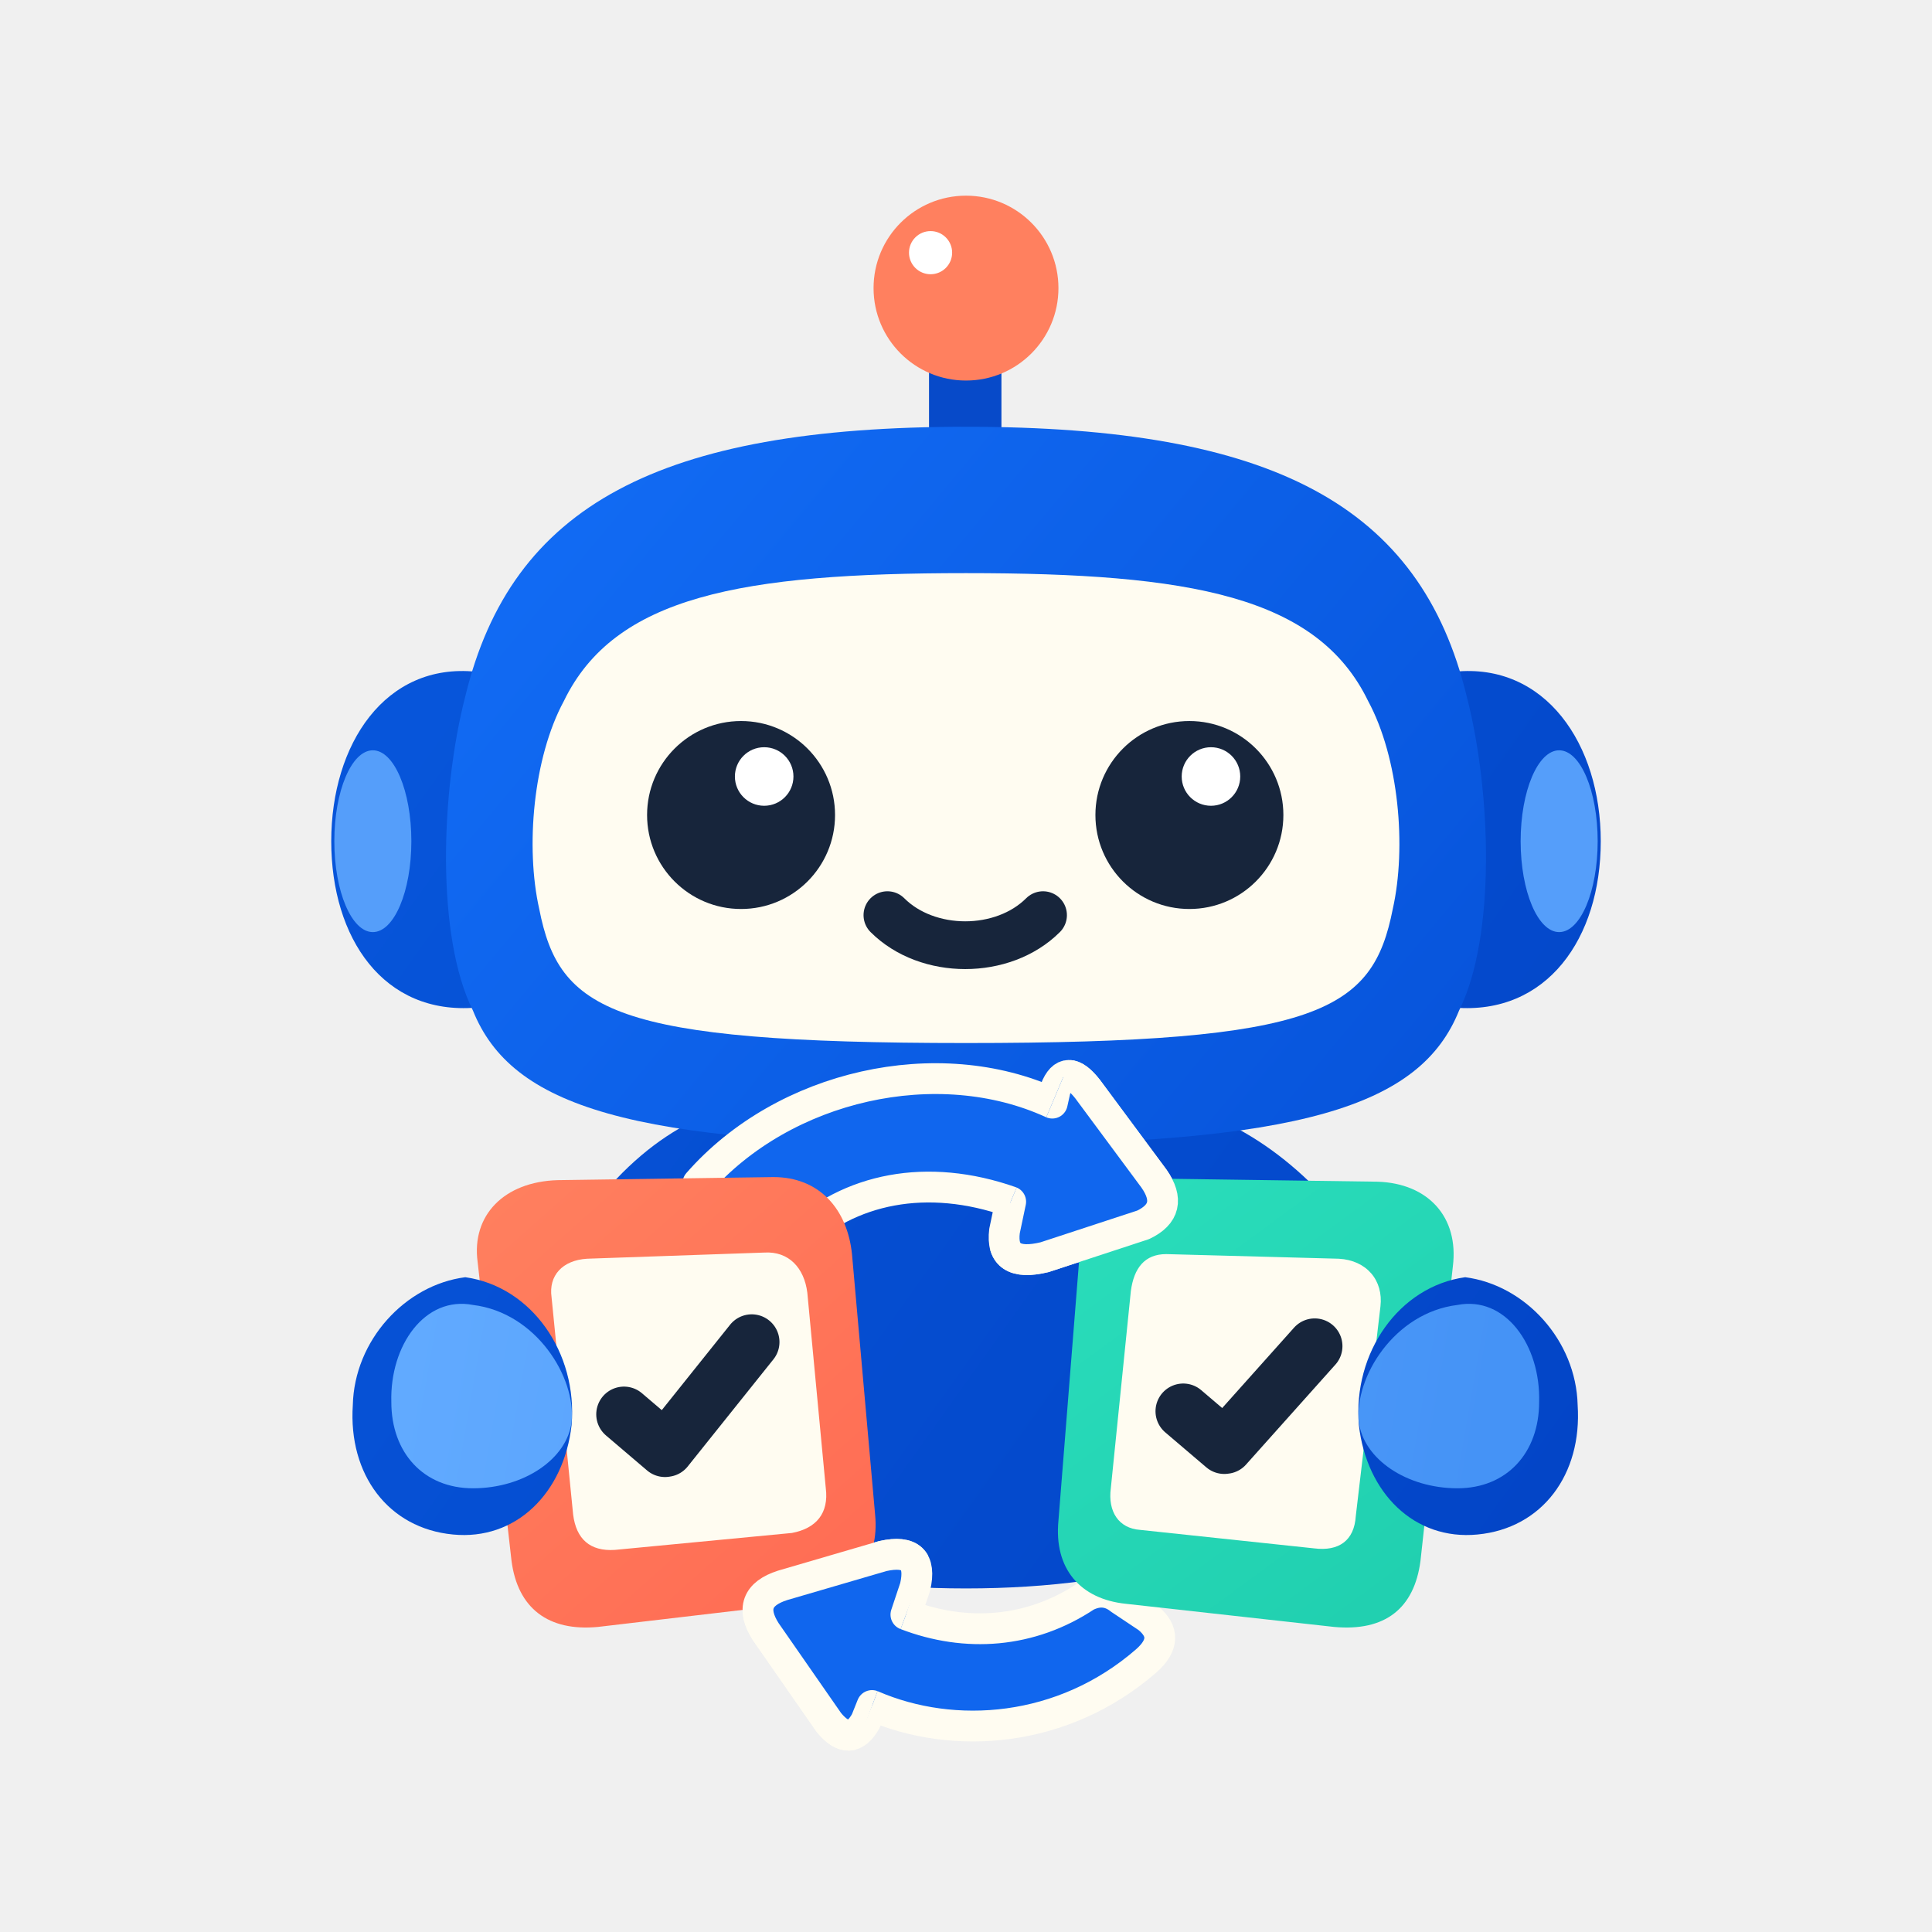
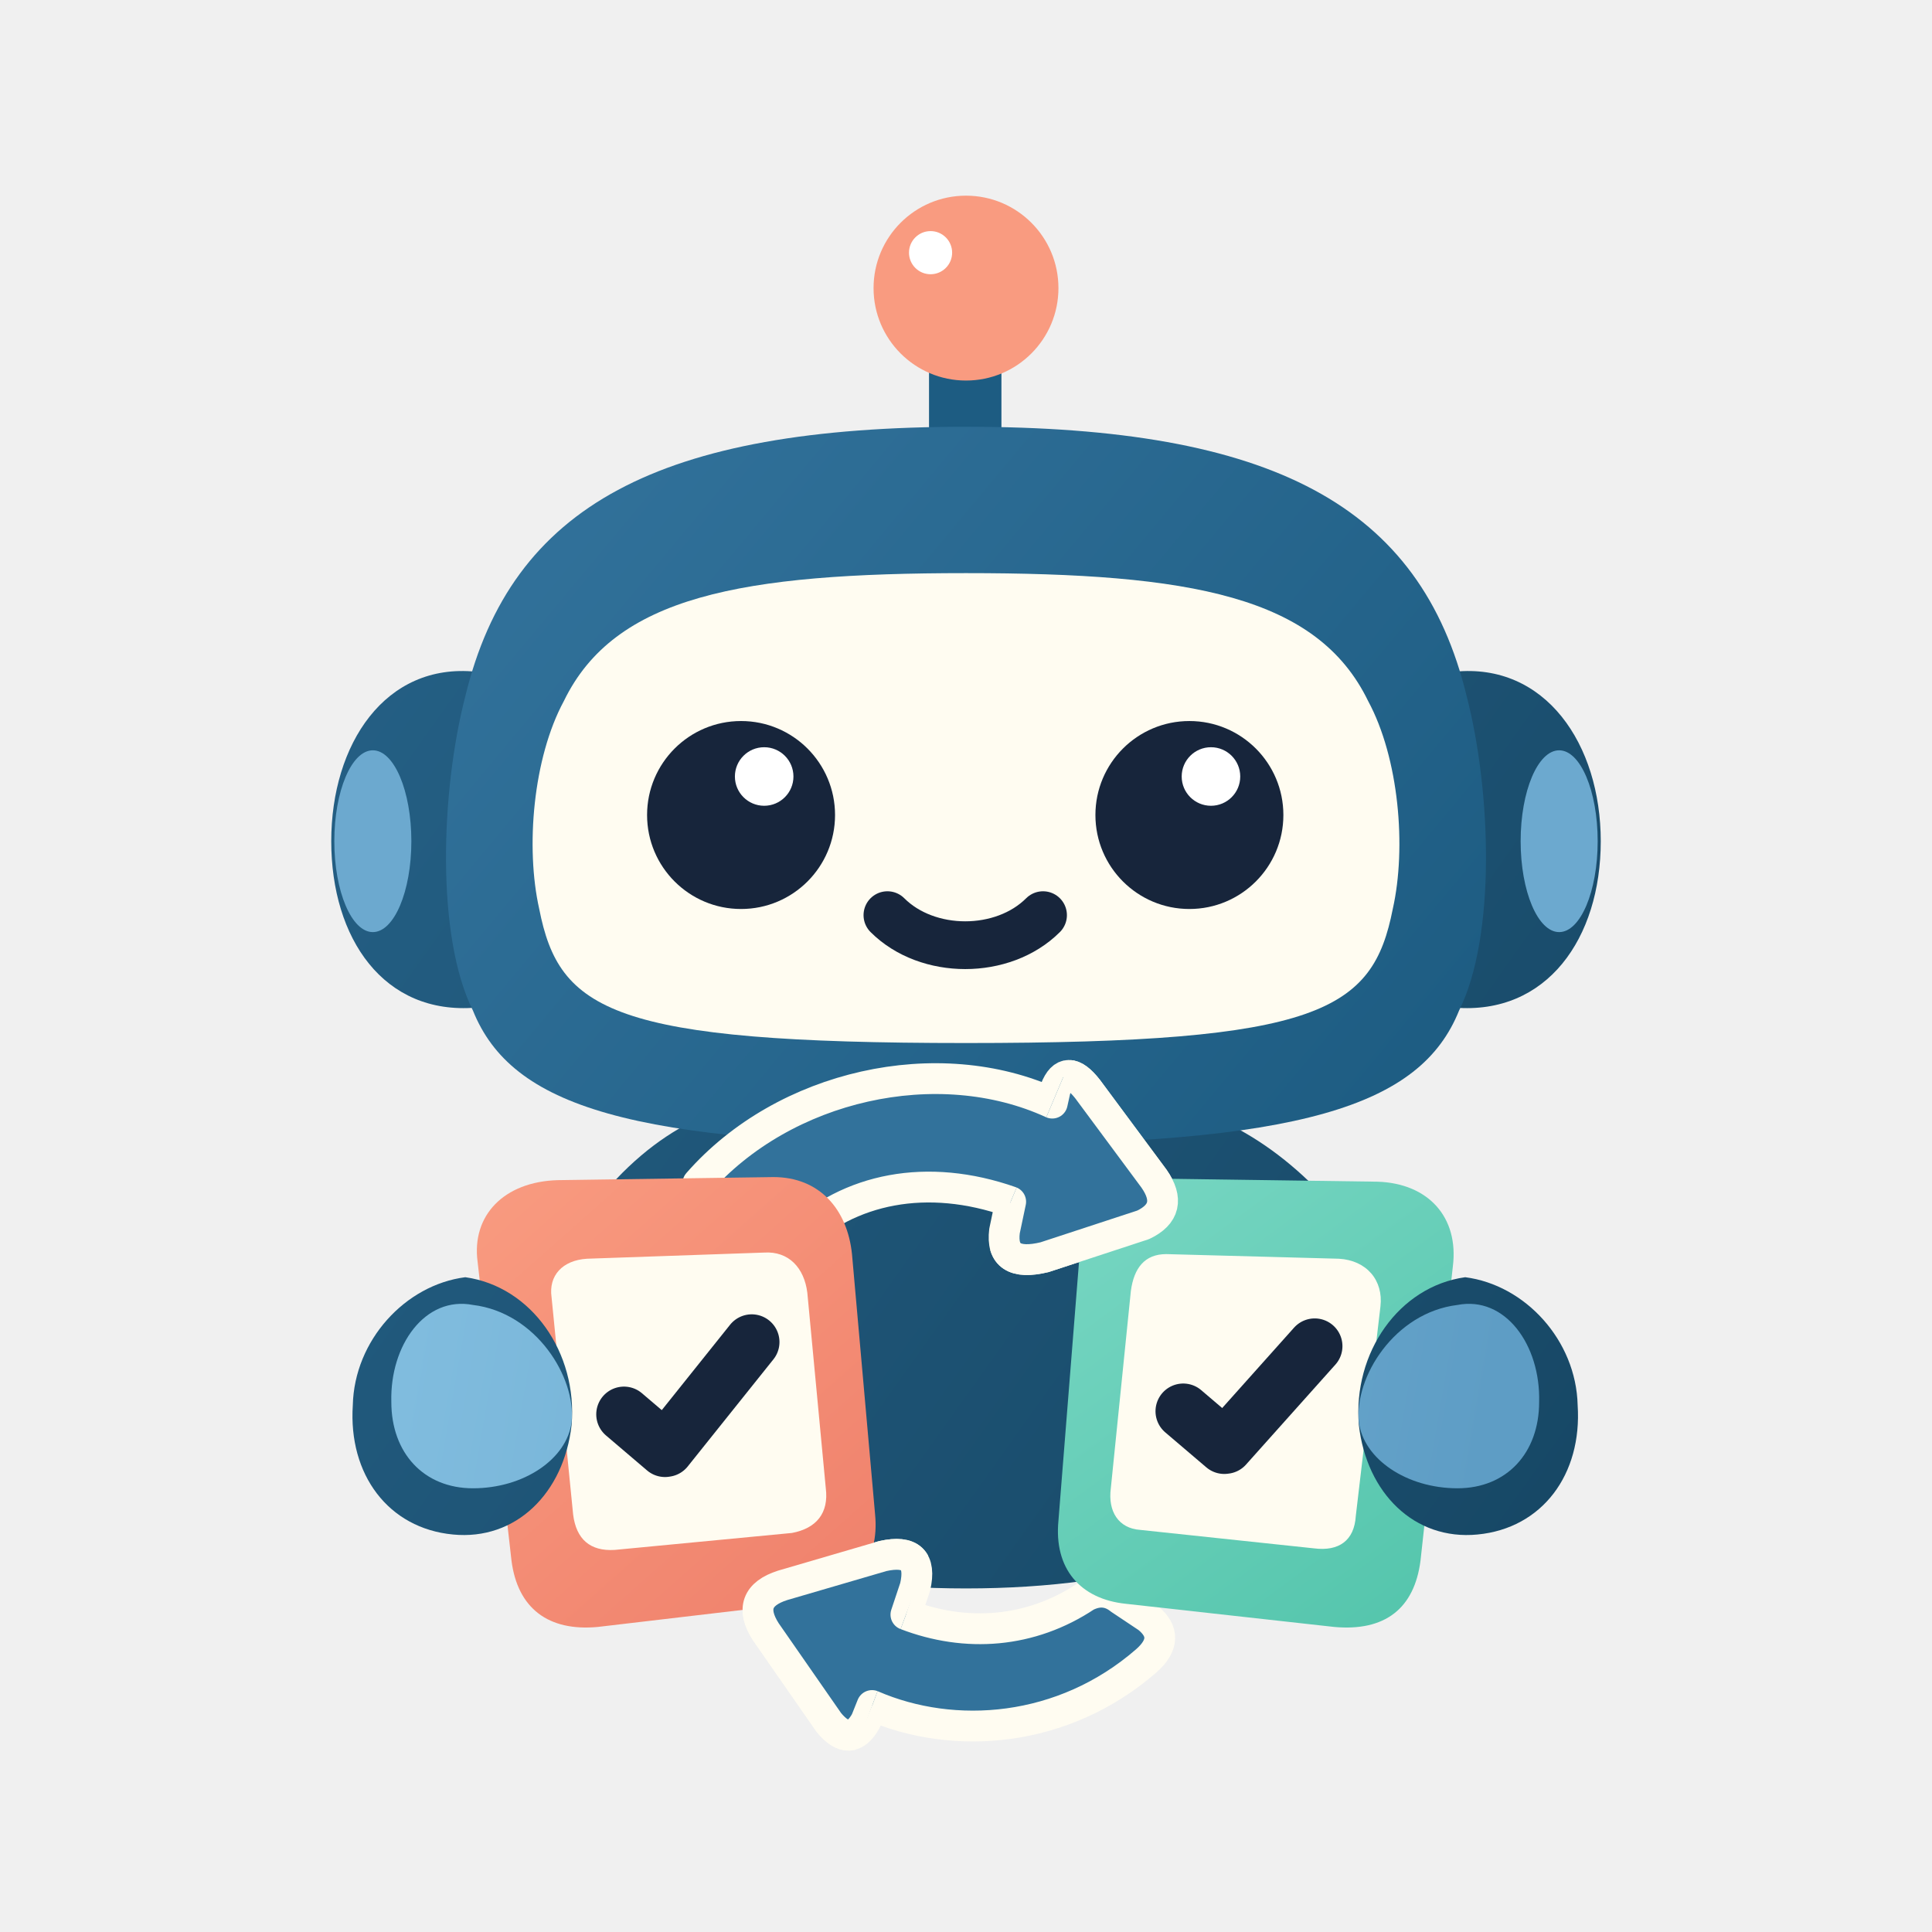
<svg xmlns="http://www.w3.org/2000/svg" viewBox="0 0 1254 1254" fill="none" role="img" aria-labelledby="title desc" class="playing">
  <defs>
    <linearGradient id="blue" gradientUnits="userSpaceOnUse" x1="350" y1="277" x2="910" y2="744">
-       <stop offset="0" stop-color="#126CF5" />
-       <stop offset="1" stop-color="#0754DB" />
+       <stop offset="0" stop-color="#32729B" />
+       <stop offset="1" stop-color="#1D5C82" />
    </linearGradient>
    <linearGradient id="deepBlue" gradientUnits="userSpaceOnUse" x1="230" y1="436" x2="1000" y2="985">
-       <stop offset="0" stop-color="#0756DB" />
-       <stop offset="1" stop-color="#0345C7" />
+       <stop offset="0" stop-color="#245F84" />
+       <stop offset="1" stop-color="#174866" />
    </linearGradient>
    <linearGradient id="handBlue" gradientUnits="userSpaceOnUse" x1="270" y1="846" x2="960" y2="966">
-       <stop offset="0" stop-color="#61AAFF" />
-       <stop offset="1" stop-color="#4593F6" />
+       <stop offset="0" stop-color="#80BCDE" />
+       <stop offset="1" stop-color="#5E9DC5" />
    </linearGradient>
    <linearGradient id="coral" gradientUnits="userSpaceOnUse" x1="310" y1="765" x2="568" y2="1056">
-       <stop offset="0" stop-color="#FF805F" />
-       <stop offset="1" stop-color="#FF6B53" />
+       <stop offset="0" stop-color="#F99B80" />
+       <stop offset="1" stop-color="#EF806B" />
    </linearGradient>
    <linearGradient id="mint" gradientUnits="userSpaceOnUse" x1="710" y1="768" x2="921" y2="1055">
-       <stop offset="0" stop-color="#2ADDBB" />
-       <stop offset="1" stop-color="#20CFAF" />
+       <stop offset="0" stop-color="#77D6C2" />
+       <stop offset="1" stop-color="#54C5AC" />
    </linearGradient>
    <clipPath id="top_tip_mask" clipPathUnits="userSpaceOnUse">
      <path d="M710 652 L810 652 L810 870 L618 870 Z" />
    </clipPath>
    <clipPath id="bottom_tip_mask" clipPathUnits="userSpaceOnUse">
      <path d="M607 997 L539 1180 L440 1180 L440 997 Z" />
    </clipPath>
    <clipPath id="top_reveal_clip" clipPathUnits="userSpaceOnUse">
      <path id="top_reveal" d="M627 907 L-73.000 907.000 C-73.000 520.401 240.401 207.000 627.000 207.000 C1013.599 207.000 1327.000 520.401 1327.000 907.000 L627 907 Z" />
    </clipPath>
    <clipPath id="bottom_reveal_clip" clipPathUnits="userSpaceOnUse">
      <path id="bottom_reveal" d="M627 907 L1327.000 907.000 C1327.000 1293.599 1013.599 1607.000 627.000 1607.000 C240.401 1607.000 -73.000 1293.599 -73.000 907.000 L627 907 Z" />
    </clipPath>
    <clipPath id="top_front_reveal_clip" clipPathUnits="userSpaceOnUse">
      <path id="top_front_reveal" d="M627 907 L-73.000 907.000 C-73.000 520.401 240.401 207.000 627.000 207.000 C1013.599 207.000 1327.000 520.401 1327.000 907.000 L627 907 Z" />
    </clipPath>
    <clipPath id="bottom_front_reveal_clip" clipPathUnits="userSpaceOnUse">
      <path id="bottom_front_reveal" d="M627 907 L1327.000 907.000 C1327.000 1293.599 1013.599 1607.000 627.000 1607.000 C240.401 1607.000 -73.000 1293.599 -73.000 907.000 L627 907 Z" />
    </clipPath>
  </defs>
  <g id="robot" data-pivot-x="627" data-pivot-y="627">
    <path id="torso" fill="url(#deepBlue)" d="M384 784 C426 730 471 713 520 710 L728 710 C778 715 824 736 866 784 L888 946 C824 1005 735 1031 627 1031 C518 1031 428 1005 363 946 Z" />
    <g id="head_rig" data-pivot-x="627" data-pivot-y="530">
      <g id="antenna" data-pivot-x="627" data-pivot-y="278">
-         <path fill="#074AC9" d="M603 227 H650 V295 H603 Z" />
+         <path fill="#1D5C82" d="M603 227 H650 V295 H603 Z" />
        <path fill="url(#coral)" d="M687 187 A60 60 0 1 1 567 187 A60 60 0 1 1 687 187 Z" />
        <path fill="#FFFFFF" d="M618 164 A14 14 0 1 1 590 164 A14 14 0 1 1 618 164 Z" />
      </g>
      <g id="ears">
        <path fill="url(#deepBlue)" d="M309 436 C250 430 215 483 215 546 C215 609 249 659 309 654 L330 624 V465 Z" />
        <path fill="url(#deepBlue)" d="M944 436 C1003 430 1039 483 1039 546 C1039 609 1004 659 944 654 L923 624 V465 Z" />
-         <path fill="#559EFA" d="M267 546 A25 59 0 1 1 217 546 A25 59 0 1 1 267 546 Z" />
-         <path fill="#559EFA" d="M1037 546 A25 59 0 1 1 987 546 A25 59 0 1 1 1037 546 Z" />
+         <path fill="#6CA9CF" d="M267 546 A25 59 0 1 1 217 546 A25 59 0 1 1 267 546 Z" />
+         <path fill="#6CA9CF" d="M1037 546 A25 59 0 1 1 987 546 A25 59 0 1 1 1037 546 Z" />
      </g>
      <path id="head" fill="url(#blue)" d="M627 277 C428 277 332 328 302 452 C286 514 283 608 307 656 C332 718 409 743 627 743 C845 743 922 718 947 656 C971 608 968 514 952 452 C922 328 826 277 627 277 Z" />
      <path id="face" fill="#FFFCF1" d="M627 372 C481 372 399 387 366 455 C346 492 341 550 350 590 C363 656 397 677 627 677 C857 677 891 656 904 590 C913 550 908 492 888 455 C855 387 773 372 627 372 Z" />
      <g id="eyes" data-pivot-x="627" data-pivot-y="529">
        <g id="eye_blink" data-pivot-x="627" data-pivot-y="529">
          <path fill="#17253B" d="M542 529 A61 61 0 1 1 420 529 A61 61 0 1 1 542 529 Z" />
          <path fill="#17253B" d="M833 529 A61 61 0 1 1 711 529 A61 61 0 1 1 833 529 Z" />
          <path fill="#FFFFFF" d="M515 504 A19 19 0 1 1 477 504 A19 19 0 1 1 515 504 Z" />
          <path fill="#FFFFFF" d="M805 504 A19 19 0 1 1 767 504 A19 19 0 1 1 805 504 Z" />
        </g>
      </g>
      <path id="smile" stroke="#17253B" stroke-width="31" stroke-linecap="round" d="M576 594 C602 620 651 620 677 594" />
    </g>
    <g id="exchange_top" data-pivot-x="627" data-pivot-y="907" clip-path="url(#top_reveal_clip)">
-       <path id="top_arrow" fill="#1066EE" stroke="#FFFCF1" stroke-width="20" stroke-linejoin="round" d="M453 768 C509 704 609 682 683 716 L685 707 Q692 689 706 707 L749 765 Q763 785 742 795 L678 816 Q649 823 652 799 L656 780 C602 761 551 771 516 805 Z" />
+       <path id="top_arrow" fill="#32729B" stroke="#FFFCF1" stroke-width="20" stroke-linejoin="round" d="M453 768 C509 704 609 682 683 716 L685 707 Q692 689 706 707 L749 765 Q763 785 742 795 L678 816 Q649 823 652 799 L656 780 C602 761 551 771 516 805 Z" />
    </g>
    <g id="exchange_bottom" data-pivot-x="627" data-pivot-y="907" clip-path="url(#bottom_reveal_clip)">
-       <path id="bottom_arrow" fill="#1066EE" stroke="#FFFCF1" stroke-width="20" stroke-linejoin="round" d="M705 1036 Q717 1030 727 1038 L745 1050 Q761 1063 744 1078 C690 1125 619 1130 566 1107 L562 1117 Q552 1135 538 1118 L497 1059 Q483 1037 508 1029 L573 1010 Q600 1004 594 1030 L588 1048 C627 1063 669 1060 705 1036 Z" />
+       <path id="bottom_arrow" fill="#32729B" stroke="#FFFCF1" stroke-width="20" stroke-linejoin="round" d="M705 1036 Q717 1030 727 1038 L745 1050 Q761 1063 744 1078 C690 1125 619 1130 566 1107 L562 1117 Q552 1135 538 1118 L497 1059 Q483 1037 508 1029 L573 1010 Q600 1004 594 1030 L588 1048 C627 1063 669 1060 705 1036 Z" />
    </g>
    <g id="card_left" data-pivot-x="440" data-pivot-y="911">
      <path id="card_left_shell" fill="url(#coral)" d="M362 766 L502 764 C532 764 550 785 553 814 L568 983 C571 1013 554 1036 524 1040 L388 1056 C356 1059 336 1044 332 1013 L310 819 C306 789 327 767 362 766 Z" />
      <path id="card_left_screen" fill="#FFFCF1" d="M381 817 L496 813 C512 812 522 823 524 839 L536 966 C538 982 530 992 514 995 L399 1006 C383 1007 374 999 372 983 L358 842 C356 828 365 818 381 817 Z" />
      <path id="check_left" stroke="#17253B" stroke-width="36" stroke-linecap="round" stroke-linejoin="round" d="M405 918 L432 941 L488 871" pathLength="1" />
      <path id="card_left_hand_base" fill="url(#deepBlue)" d="M302 829 C263 834 230 870 229 912 C226 957 252 992 294 996 C335 1000 366 969 371 925 C375 878 345 835 302 829 Z" />
      <path id="card_left_hand_front" fill="url(#handBlue)" d="M307 847 C276 841 253 873 254 910 C254 943 275 966 307 966 C340 966 368 947 371 923 C374 894 348 852 307 847 Z" />
    </g>
    <g id="card_right" data-pivot-x="814" data-pivot-y="911">
      <path id="card_right_shell" fill="url(#mint)" d="M752 765 L894 767 C927 768 947 790 943 822 L922 1013 C918 1044 899 1059 866 1056 L731 1041 C701 1038 684 1018 687 987 L701 811 C704 782 724 764 752 765 Z" />
      <path id="card_right_screen" fill="#FFFCF1" d="M757 814 L869 817 C887 818 898 831 896 848 L880 984 C879 1000 869 1007 853 1005 L740 993 C726 992 719 981 721 966 L734 838 C736 823 743 814 757 814 Z" />
      <path id="check_right" stroke="#17253B" stroke-width="36" stroke-linecap="round" stroke-linejoin="round" d="M768 916 L795 939 L854 873" pathLength="1" />
      <path id="card_right_hand_base" fill="url(#deepBlue)" d="M951 829 C990 834 1023 870 1024 912 C1027 957 1001 992 959 996 C918 1000 887 969 882 925 C878 878 908 835 951 829 Z" />
      <path id="card_right_hand_front" fill="url(#handBlue)" d="M946 847 C977 841 1000 873 999 910 C999 943 978 966 946 966 C913 966 885 947 882 923 C879 894 905 852 946 847 Z" />
    </g>
    <g id="exchange_top_front" clip-path="url(#top_front_reveal_clip)">
      <g id="top_tip" clip-path="url(#top_tip_mask)">
-         <path id="top_arrow_tip" fill="#1066EE" stroke="#FFFCF1" stroke-width="20" stroke-linejoin="round" d="M453 768 C509 704 609 682 683 716 L685 707 Q692 689 706 707 L749 765 Q763 785 742 795 L678 816 Q649 823 652 799 L656 780 C602 761 551 771 516 805 Z" />
+         <path id="top_arrow_tip" fill="#32729B" stroke="#FFFCF1" stroke-width="20" stroke-linejoin="round" d="M453 768 C509 704 609 682 683 716 L685 707 Q692 689 706 707 L749 765 Q763 785 742 795 L678 816 Q649 823 652 799 L656 780 C602 761 551 771 516 805 Z" />
      </g>
    </g>
    <g id="exchange_bottom_front" clip-path="url(#bottom_front_reveal_clip)">
      <g id="bottom_tip" clip-path="url(#bottom_tip_mask)">
-         <path id="bottom_arrow_tip" fill="#1066EE" stroke="#FFFCF1" stroke-width="20" stroke-linejoin="round" d="M705 1036 Q717 1030 727 1038 L745 1050 Q761 1063 744 1078 C690 1125 619 1130 566 1107 L562 1117 Q552 1135 538 1118 L497 1059 Q483 1037 508 1029 L573 1010 Q600 1004 594 1030 L588 1048 C627 1063 669 1060 705 1036 Z" />
+         <path id="bottom_arrow_tip" fill="#32729B" stroke="#FFFCF1" stroke-width="20" stroke-linejoin="round" d="M705 1036 Q717 1030 727 1038 L745 1050 Q761 1063 744 1078 C690 1125 619 1130 566 1107 L562 1117 Q552 1135 538 1118 L497 1059 Q483 1037 508 1029 L573 1010 Q600 1004 594 1030 L588 1048 C627 1063 669 1060 705 1036 Z" />
      </g>
    </g>
  </g>
  <style>@keyframes torso_fillAlpha { 0% {fill-opacity:0} 100% {fill-opacity:1} }
.playing #torso {transform-origin:0px 0px; animation:torso_fillAlpha 180ms 60ms cubic-bezier(0.2, 0, 0, 1) both}
@keyframes card_left_transform { 0% {transform:translate(-62px,92px) rotate(-14deg) scale(0.68,0.68)} 100% {transform:translate(0px,0px) rotate(0deg) scale(1,1)} }
@keyframes card_left_opacity { 0% {opacity:0} 100% {opacity:1} }
.playing #card_left {transform-origin:440px 911px; animation:card_left_transform 350ms 60ms cubic-bezier(0.16, 1, 0.3, 1) both, card_left_opacity 140ms 60ms cubic-bezier(0.2, 0, 0, 1) both}
@keyframes card_right_transform { 0% {transform:translate(62px,92px) rotate(14deg) scale(0.68,0.68)} 100% {transform:translate(0px,0px) rotate(0deg) scale(1,1)} }
@keyframes card_right_opacity { 0% {opacity:0} 100% {opacity:1} }
.playing #card_right {transform-origin:814px 911px; animation:card_right_transform 350ms 100ms cubic-bezier(0.16, 1, 0.3, 1) both, card_right_opacity 140ms 100ms cubic-bezier(0.2, 0, 0, 1) both}
@keyframes top_reveal_pathData { 0% {d:path("M627 907 L-73.000 907.000 C-73.000 907.000 -73.000 907.000 -73.000 907.000 C-73.000 907.000 -73.000 907.000 -73.000 907.000 L627 907 Z")} 4.167% {d:path("M627 907 L-73.000 907.000 C-73.000 905.558 -72.996 904.115 -72.987 902.673 C-72.978 901.230 -72.964 899.788 -72.946 898.345 L627 907 Z")} 8.333% {d:path("M627 907 L-73.000 907.000 C-73.000 900.670 -72.914 894.341 -72.742 888.013 C-72.571 881.686 -72.313 875.361 -71.970 869.041 L627 907 Z")} 12.5% {d:path("M627 907 L-73.000 907.000 C-73.000 891.251 -72.468 875.506 -71.406 859.792 C-70.344 844.078 -68.752 828.405 -66.633 812.799 L627 907 Z")} 16.667% {d:path("M627 907 L-73.000 907.000 C-73.000 875.795 -70.913 844.624 -66.754 813.698 C-62.595 782.771 -56.372 752.157 -48.128 722.060 L627 907 Z")} 20.833% {d:path("M627 907 L-73.000 907.000 C-73.000 852.485 -66.632 798.157 -54.025 745.121 C-41.418 692.084 -22.659 640.701 1.871 592.017 L627 907 Z")} 25% {d:path("M627 907 L-73.000 907.000 C-73.000 820.037 -56.796 733.835 -25.216 652.808 C6.363 571.781 52.764 497.347 111.611 433.319 L627 907 Z")} 29.167% {d:path("M627 907 L-73.000 907.000 C-73.000 779.938 -38.416 655.273 27.045 546.371 C92.505 437.469 186.372 348.438 298.581 288.824 L627 907 Z")} 33.333% {d:path("M627 907 L-73.000 907.000 C-73.000 737.584 -11.559 573.917 99.928 446.353 C211.416 318.790 365.382 235.987 533.273 213.303 L627 907 Z")} 37.5% {d:path("M627 907 L-73.000 907.000 C-73.000 698.479 19.963 500.813 180.576 367.829 C341.188 234.845 552.726 180.388 757.586 219.288 L627 907 Z")} 41.667% {d:path("M627 907 L-73.000 907.000 C-73.000 664.920 52.079 440.022 257.737 312.320 C463.394 184.618 720.436 172.240 937.413 279.590 L627 907 Z")} 45.833% {d:path("M627 907 L-73.000 907.000 C-73.000 636.882 82.417 390.867 326.352 274.852 C570.288 158.837 859.207 193.527 1068.746 363.989 L627 907 Z")} 50% {d:path("M627 907 L-73.000 907.000 C-73.000 613.612 109.958 351.353 385.302 250.051 C660.646 148.749 969.948 229.901 1160.092 453.333 L627 907 Z")} 54.167% {d:path("M627 907 L-73.000 907.000 C-73.000 594.304 134.392 319.534 435.110 233.815 C735.828 148.096 1056.925 272.221 1221.795 537.922 L627 907 Z")} 58.333% {d:path("M627 907 L-73.000 907.000 C-73.000 578.268 155.747 293.824 476.825 223.299 C797.903 152.774 1124.798 315.171 1262.564 613.643 L627 907 Z")} 62.5% {d:path("M627 907 L-73.000 907.000 C-73.000 564.975 174.160 273.031 511.496 216.595 C848.832 160.159 1177.557 355.758 1288.882 679.158 L627 907 Z")} 66.667% {d:path("M627 907 L-73.000 907.000 C-73.000 553.997 189.842 256.228 540.115 212.413 C890.388 168.598 1218.479 392.448 1305.431 734.574 L627 907 Z")} 70.833% {d:path("M627 907 L-73.000 907.000 C-73.000 545.007 202.997 242.726 563.498 209.886 C923.998 177.047 1250.071 424.484 1315.478 780.519 L627 907 Z")} 75% {d:path("M627 907 L-73.000 907.000 C-73.000 537.735 213.840 231.978 582.353 208.425 C950.866 184.873 1274.296 451.627 1321.305 817.887 L627 907 Z")} 79.167% {d:path("M627 907 L-73.000 907.000 C-73.000 531.969 222.565 223.567 597.258 207.632 C971.951 191.698 1292.633 473.893 1324.473 847.570 L627 907 Z")} 83.333% {d:path("M627 907 L-73.000 907.000 C-73.000 527.527 229.362 217.157 608.705 207.239 C988.049 197.321 1306.215 491.468 1326.044 870.423 L627 907 Z")} 87.5% {d:path("M627 907 L-73.000 907.000 C-73.000 524.266 234.393 212.489 617.088 207.070 C999.784 201.651 1315.882 504.598 1326.719 887.179 L627 907 Z")} 91.667% {d:path("M627 907 L-73.000 907.000 C-73.000 522.060 237.816 209.351 622.749 207.013 C1007.682 204.675 1322.273 513.586 1326.948 898.498 L627 907 Z")} 95.833% {d:path("M627 907 L-73.000 907.000 C-73.000 520.802 239.775 207.567 625.973 207.001 C1012.171 206.434 1325.864 518.749 1326.997 904.946 L627 907 Z")} 100% {d:path("M627 907 L-73.000 907.000 C-73.000 520.401 240.401 207.000 627.000 207.000 C1013.599 207.000 1327.000 520.401 1327.000 907.000 L627 907 Z")} }
.playing #top_reveal {transform-origin:0px 0px; animation:top_reveal_pathData 340ms 240ms cubic-bezier(0, 0, 1, 1) both}
@keyframes bottom_reveal_pathData { 0% {d:path("M627 907 L1327.000 907.000 C1327.000 907.000 1327.000 907.000 1327.000 907.000 C1327.000 907.000 1327.000 907.000 1327.000 907.000 L627 907 Z")} 4.167% {d:path("M627 907 L1327.000 907.000 C1327.000 908.442 1326.996 909.885 1326.987 911.327 C1326.978 912.770 1326.964 914.212 1326.946 915.655 L627 907 Z")} 8.333% {d:path("M627 907 L1327.000 907.000 C1327.000 913.330 1326.914 919.659 1326.742 925.987 C1326.571 932.314 1326.313 938.639 1325.970 944.959 L627 907 Z")} 12.5% {d:path("M627 907 L1327.000 907.000 C1327.000 922.749 1326.468 938.494 1325.406 954.208 C1324.344 969.922 1322.752 985.595 1320.633 1001.201 L627 907 Z")} 16.667% {d:path("M627 907 L1327.000 907.000 C1327.000 938.205 1324.913 969.376 1320.754 1000.302 C1316.595 1031.229 1310.372 1061.843 1302.128 1091.940 L627 907 Z")} 20.833% {d:path("M627 907 L1327.000 907.000 C1327.000 961.515 1320.632 1015.843 1308.025 1068.879 C1295.418 1121.916 1276.659 1173.299 1252.129 1221.983 L627 907 Z")} 25% {d:path("M627 907 L1327.000 907.000 C1327.000 993.963 1310.796 1080.165 1279.216 1161.192 C1247.637 1242.219 1201.236 1316.653 1142.389 1380.681 L627 907 Z")} 29.167% {d:path("M627 907 L1327.000 907.000 C1327.000 1034.062 1292.416 1158.727 1226.955 1267.629 C1161.495 1376.531 1067.628 1465.562 955.419 1525.176 L627 907 Z")} 33.333% {d:path("M627 907 L1327.000 907.000 C1327.000 1076.416 1265.559 1240.083 1154.072 1367.647 C1042.584 1495.210 888.618 1578.013 720.727 1600.697 L627 907 Z")} 37.5% {d:path("M627 907 L1327.000 907.000 C1327.000 1115.521 1234.037 1313.187 1073.424 1446.171 C912.812 1579.155 701.274 1633.612 496.414 1594.712 L627 907 Z")} 41.667% {d:path("M627 907 L1327.000 907.000 C1327.000 1149.080 1201.921 1373.978 996.263 1501.680 C790.606 1629.382 533.564 1641.760 316.587 1534.410 L627 907 Z")} 45.833% {d:path("M627 907 L1327.000 907.000 C1327.000 1177.118 1171.583 1423.133 927.648 1539.148 C683.712 1655.163 394.793 1620.473 185.254 1450.011 L627 907 Z")} 50% {d:path("M627 907 L1327.000 907.000 C1327.000 1200.388 1144.042 1462.647 868.698 1563.949 C593.354 1665.251 284.052 1584.099 93.908 1360.667 L627 907 Z")} 54.167% {d:path("M627 907 L1327.000 907.000 C1327.000 1219.696 1119.608 1494.466 818.890 1580.185 C518.172 1665.904 197.075 1541.779 32.205 1276.078 L627 907 Z")} 58.333% {d:path("M627 907 L1327.000 907.000 C1327.000 1235.732 1098.253 1520.176 777.175 1590.701 C456.097 1661.226 129.202 1498.829 -8.564 1200.357 L627 907 Z")} 62.5% {d:path("M627 907 L1327.000 907.000 C1327.000 1249.025 1079.840 1540.969 742.504 1597.405 C405.168 1653.841 76.443 1458.242 -34.882 1134.842 L627 907 Z")} 66.667% {d:path("M627 907 L1327.000 907.000 C1327.000 1260.003 1064.158 1557.772 713.885 1601.587 C363.612 1645.402 35.521 1421.552 -51.431 1079.426 L627 907 Z")} 70.833% {d:path("M627 907 L1327.000 907.000 C1327.000 1268.993 1051.003 1571.274 690.502 1604.114 C330.002 1636.953 3.929 1389.516 -61.478 1033.481 L627 907 Z")} 75% {d:path("M627 907 L1327.000 907.000 C1327.000 1276.265 1040.160 1582.022 671.647 1605.575 C303.134 1629.127 -20.296 1362.373 -67.305 996.113 L627 907 Z")} 79.167% {d:path("M627 907 L1327.000 907.000 C1327.000 1282.031 1031.435 1590.433 656.742 1606.368 C282.049 1622.302 -38.633 1340.107 -70.473 966.430 L627 907 Z")} 83.333% {d:path("M627 907 L1327.000 907.000 C1327.000 1286.473 1024.638 1596.843 645.295 1606.761 C265.951 1616.679 -52.215 1322.532 -72.044 943.577 L627 907 Z")} 87.5% {d:path("M627 907 L1327.000 907.000 C1327.000 1289.734 1019.607 1601.511 636.912 1606.930 C254.216 1612.349 -61.882 1309.402 -72.719 926.821 L627 907 Z")} 91.667% {d:path("M627 907 L1327.000 907.000 C1327.000 1291.940 1016.184 1604.649 631.251 1606.987 C246.318 1609.325 -68.273 1300.414 -72.948 915.502 L627 907 Z")} 95.833% {d:path("M627 907 L1327.000 907.000 C1327.000 1293.198 1014.225 1606.433 628.027 1606.999 C241.829 1607.566 -71.864 1295.251 -72.997 909.054 L627 907 Z")} 100% {d:path("M627 907 L1327.000 907.000 C1327.000 1293.599 1013.599 1607.000 627.000 1607.000 C240.401 1607.000 -73.000 1293.599 -73.000 907.000 L627 907 Z")} }
.playing #bottom_reveal {transform-origin:0px 0px; animation:bottom_reveal_pathData 340ms 310ms cubic-bezier(0, 0, 1, 1) both}
@keyframes top_front_reveal_pathData { 0% {d:path("M627 907 L-73.000 907.000 C-73.000 907.000 -73.000 907.000 -73.000 907.000 C-73.000 907.000 -73.000 907.000 -73.000 907.000 L627 907 Z")} 4.167% {d:path("M627 907 L-73.000 907.000 C-73.000 905.558 -72.996 904.115 -72.987 902.673 C-72.978 901.230 -72.964 899.788 -72.946 898.345 L627 907 Z")} 8.333% {d:path("M627 907 L-73.000 907.000 C-73.000 900.670 -72.914 894.341 -72.742 888.013 C-72.571 881.686 -72.313 875.361 -71.970 869.041 L627 907 Z")} 12.5% {d:path("M627 907 L-73.000 907.000 C-73.000 891.251 -72.468 875.506 -71.406 859.792 C-70.344 844.078 -68.752 828.405 -66.633 812.799 L627 907 Z")} 16.667% {d:path("M627 907 L-73.000 907.000 C-73.000 875.795 -70.913 844.624 -66.754 813.698 C-62.595 782.771 -56.372 752.157 -48.128 722.060 L627 907 Z")} 20.833% {d:path("M627 907 L-73.000 907.000 C-73.000 852.485 -66.632 798.157 -54.025 745.121 C-41.418 692.084 -22.659 640.701 1.871 592.017 L627 907 Z")} 25% {d:path("M627 907 L-73.000 907.000 C-73.000 820.037 -56.796 733.835 -25.216 652.808 C6.363 571.781 52.764 497.347 111.611 433.319 L627 907 Z")} 29.167% {d:path("M627 907 L-73.000 907.000 C-73.000 779.938 -38.416 655.273 27.045 546.371 C92.505 437.469 186.372 348.438 298.581 288.824 L627 907 Z")} 33.333% {d:path("M627 907 L-73.000 907.000 C-73.000 737.584 -11.559 573.917 99.928 446.353 C211.416 318.790 365.382 235.987 533.273 213.303 L627 907 Z")} 37.5% {d:path("M627 907 L-73.000 907.000 C-73.000 698.479 19.963 500.813 180.576 367.829 C341.188 234.845 552.726 180.388 757.586 219.288 L627 907 Z")} 41.667% {d:path("M627 907 L-73.000 907.000 C-73.000 664.920 52.079 440.022 257.737 312.320 C463.394 184.618 720.436 172.240 937.413 279.590 L627 907 Z")} 45.833% {d:path("M627 907 L-73.000 907.000 C-73.000 636.882 82.417 390.867 326.352 274.852 C570.288 158.837 859.207 193.527 1068.746 363.989 L627 907 Z")} 50% {d:path("M627 907 L-73.000 907.000 C-73.000 613.612 109.958 351.353 385.302 250.051 C660.646 148.749 969.948 229.901 1160.092 453.333 L627 907 Z")} 54.167% {d:path("M627 907 L-73.000 907.000 C-73.000 594.304 134.392 319.534 435.110 233.815 C735.828 148.096 1056.925 272.221 1221.795 537.922 L627 907 Z")} 58.333% {d:path("M627 907 L-73.000 907.000 C-73.000 578.268 155.747 293.824 476.825 223.299 C797.903 152.774 1124.798 315.171 1262.564 613.643 L627 907 Z")} 62.5% {d:path("M627 907 L-73.000 907.000 C-73.000 564.975 174.160 273.031 511.496 216.595 C848.832 160.159 1177.557 355.758 1288.882 679.158 L627 907 Z")} 66.667% {d:path("M627 907 L-73.000 907.000 C-73.000 553.997 189.842 256.228 540.115 212.413 C890.388 168.598 1218.479 392.448 1305.431 734.574 L627 907 Z")} 70.833% {d:path("M627 907 L-73.000 907.000 C-73.000 545.007 202.997 242.726 563.498 209.886 C923.998 177.047 1250.071 424.484 1315.478 780.519 L627 907 Z")} 75% {d:path("M627 907 L-73.000 907.000 C-73.000 537.735 213.840 231.978 582.353 208.425 C950.866 184.873 1274.296 451.627 1321.305 817.887 L627 907 Z")} 79.167% {d:path("M627 907 L-73.000 907.000 C-73.000 531.969 222.565 223.567 597.258 207.632 C971.951 191.698 1292.633 473.893 1324.473 847.570 L627 907 Z")} 83.333% {d:path("M627 907 L-73.000 907.000 C-73.000 527.527 229.362 217.157 608.705 207.239 C988.049 197.321 1306.215 491.468 1326.044 870.423 L627 907 Z")} 87.5% {d:path("M627 907 L-73.000 907.000 C-73.000 524.266 234.393 212.489 617.088 207.070 C999.784 201.651 1315.882 504.598 1326.719 887.179 L627 907 Z")} 91.667% {d:path("M627 907 L-73.000 907.000 C-73.000 522.060 237.816 209.351 622.749 207.013 C1007.682 204.675 1322.273 513.586 1326.948 898.498 L627 907 Z")} 95.833% {d:path("M627 907 L-73.000 907.000 C-73.000 520.802 239.775 207.567 625.973 207.001 C1012.171 206.434 1325.864 518.749 1326.997 904.946 L627 907 Z")} 100% {d:path("M627 907 L-73.000 907.000 C-73.000 520.401 240.401 207.000 627.000 207.000 C1013.599 207.000 1327.000 520.401 1327.000 907.000 L627 907 Z")} }
.playing #top_front_reveal {transform-origin:0px 0px; animation:top_front_reveal_pathData 340ms 240ms cubic-bezier(0, 0, 1, 1) both}
@keyframes bottom_front_reveal_pathData { 0% {d:path("M627 907 L1327.000 907.000 C1327.000 907.000 1327.000 907.000 1327.000 907.000 C1327.000 907.000 1327.000 907.000 1327.000 907.000 L627 907 Z")} 4.167% {d:path("M627 907 L1327.000 907.000 C1327.000 908.442 1326.996 909.885 1326.987 911.327 C1326.978 912.770 1326.964 914.212 1326.946 915.655 L627 907 Z")} 8.333% {d:path("M627 907 L1327.000 907.000 C1327.000 913.330 1326.914 919.659 1326.742 925.987 C1326.571 932.314 1326.313 938.639 1325.970 944.959 L627 907 Z")} 12.5% {d:path("M627 907 L1327.000 907.000 C1327.000 922.749 1326.468 938.494 1325.406 954.208 C1324.344 969.922 1322.752 985.595 1320.633 1001.201 L627 907 Z")} 16.667% {d:path("M627 907 L1327.000 907.000 C1327.000 938.205 1324.913 969.376 1320.754 1000.302 C1316.595 1031.229 1310.372 1061.843 1302.128 1091.940 L627 907 Z")} 20.833% {d:path("M627 907 L1327.000 907.000 C1327.000 961.515 1320.632 1015.843 1308.025 1068.879 C1295.418 1121.916 1276.659 1173.299 1252.129 1221.983 L627 907 Z")} 25% {d:path("M627 907 L1327.000 907.000 C1327.000 993.963 1310.796 1080.165 1279.216 1161.192 C1247.637 1242.219 1201.236 1316.653 1142.389 1380.681 L627 907 Z")} 29.167% {d:path("M627 907 L1327.000 907.000 C1327.000 1034.062 1292.416 1158.727 1226.955 1267.629 C1161.495 1376.531 1067.628 1465.562 955.419 1525.176 L627 907 Z")} 33.333% {d:path("M627 907 L1327.000 907.000 C1327.000 1076.416 1265.559 1240.083 1154.072 1367.647 C1042.584 1495.210 888.618 1578.013 720.727 1600.697 L627 907 Z")} 37.5% {d:path("M627 907 L1327.000 907.000 C1327.000 1115.521 1234.037 1313.187 1073.424 1446.171 C912.812 1579.155 701.274 1633.612 496.414 1594.712 L627 907 Z")} 41.667% {d:path("M627 907 L1327.000 907.000 C1327.000 1149.080 1201.921 1373.978 996.263 1501.680 C790.606 1629.382 533.564 1641.760 316.587 1534.410 L627 907 Z")} 45.833% {d:path("M627 907 L1327.000 907.000 C1327.000 1177.118 1171.583 1423.133 927.648 1539.148 C683.712 1655.163 394.793 1620.473 185.254 1450.011 L627 907 Z")} 50% {d:path("M627 907 L1327.000 907.000 C1327.000 1200.388 1144.042 1462.647 868.698 1563.949 C593.354 1665.251 284.052 1584.099 93.908 1360.667 L627 907 Z")} 54.167% {d:path("M627 907 L1327.000 907.000 C1327.000 1219.696 1119.608 1494.466 818.890 1580.185 C518.172 1665.904 197.075 1541.779 32.205 1276.078 L627 907 Z")} 58.333% {d:path("M627 907 L1327.000 907.000 C1327.000 1235.732 1098.253 1520.176 777.175 1590.701 C456.097 1661.226 129.202 1498.829 -8.564 1200.357 L627 907 Z")} 62.5% {d:path("M627 907 L1327.000 907.000 C1327.000 1249.025 1079.840 1540.969 742.504 1597.405 C405.168 1653.841 76.443 1458.242 -34.882 1134.842 L627 907 Z")} 66.667% {d:path("M627 907 L1327.000 907.000 C1327.000 1260.003 1064.158 1557.772 713.885 1601.587 C363.612 1645.402 35.521 1421.552 -51.431 1079.426 L627 907 Z")} 70.833% {d:path("M627 907 L1327.000 907.000 C1327.000 1268.993 1051.003 1571.274 690.502 1604.114 C330.002 1636.953 3.929 1389.516 -61.478 1033.481 L627 907 Z")} 75% {d:path("M627 907 L1327.000 907.000 C1327.000 1276.265 1040.160 1582.022 671.647 1605.575 C303.134 1629.127 -20.296 1362.373 -67.305 996.113 L627 907 Z")} 79.167% {d:path("M627 907 L1327.000 907.000 C1327.000 1282.031 1031.435 1590.433 656.742 1606.368 C282.049 1622.302 -38.633 1340.107 -70.473 966.430 L627 907 Z")} 83.333% {d:path("M627 907 L1327.000 907.000 C1327.000 1286.473 1024.638 1596.843 645.295 1606.761 C265.951 1616.679 -52.215 1322.532 -72.044 943.577 L627 907 Z")} 87.5% {d:path("M627 907 L1327.000 907.000 C1327.000 1289.734 1019.607 1601.511 636.912 1606.930 C254.216 1612.349 -61.882 1309.402 -72.719 926.821 L627 907 Z")} 91.667% {d:path("M627 907 L1327.000 907.000 C1327.000 1291.940 1016.184 1604.649 631.251 1606.987 C246.318 1609.325 -68.273 1300.414 -72.948 915.502 L627 907 Z")} 95.833% {d:path("M627 907 L1327.000 907.000 C1327.000 1293.198 1014.225 1606.433 628.027 1606.999 C241.829 1607.566 -71.864 1295.251 -72.997 909.054 L627 907 Z")} 100% {d:path("M627 907 L1327.000 907.000 C1327.000 1293.599 1013.599 1607.000 627.000 1607.000 C240.401 1607.000 -73.000 1293.599 -73.000 907.000 L627 907 Z")} }
.playing #bottom_front_reveal {transform-origin:0px 0px; animation:bottom_front_reveal_pathData 340ms 310ms cubic-bezier(0, 0, 1, 1) both}
@keyframes eyes_transform { 0% {transform:translate(0px,0px) rotate(0deg) scale(1,1)} 25% {transform:translate(-9px,10px) rotate(0deg) scale(1,1)} 65% {transform:translate(9px,10px) rotate(0deg) scale(1,1)} 100% {transform:translate(0px,0px) rotate(0deg) scale(1,1)} }
.playing #eyes {transform-origin:627px 529px; animation:eyes_transform 640ms 140ms cubic-bezier(0.4, 0, 0.2, 1) both}
@keyframes eye_blink_transform { 0% {transform:translate(0px,0px) rotate(0deg) scale(1,1)} 45% {transform:translate(0px,0px) rotate(0deg) scale(1,0.06)} 100% {transform:translate(0px,0px) rotate(0deg) scale(1,1)} }
.playing #eye_blink {transform-origin:627px 529px; animation:eye_blink_transform 120ms 780ms cubic-bezier(0.4, 0, 0.2, 1) both}
#check_left {stroke-dasharray:1; stroke-dashoffset:0}
@keyframes check_left_trimPathEnd { 0% {stroke-dashoffset:1} 100% {stroke-dashoffset:0} }
@keyframes check_left_strokeAlpha { 0% {stroke-opacity:0} 100% {stroke-opacity:1} }
.playing #check_left {transform-origin:0px 0px; animation:check_left_trimPathEnd 180ms 550ms cubic-bezier(0.2, 0, 0, 1) both, check_left_strokeAlpha 60ms 550ms cubic-bezier(0.2, 0, 0, 1) both}
#check_right {stroke-dasharray:1; stroke-dashoffset:0}
@keyframes check_right_trimPathEnd { 0% {stroke-dashoffset:1} 100% {stroke-dashoffset:0} }
@keyframes check_right_strokeAlpha { 0% {stroke-opacity:0} 100% {stroke-opacity:1} }
.playing #check_right {transform-origin:0px 0px; animation:check_right_trimPathEnd 180ms 650ms cubic-bezier(0.2, 0, 0, 1) both, check_right_strokeAlpha 60ms 650ms cubic-bezier(0.2, 0, 0, 1) both}
@keyframes head_rig_transform { 0% {transform:translate(0px,0px) rotate(0deg) scale(1,1)} 40% {transform:translate(0px,10px) rotate(0deg) scale(1,1)} 100% {transform:translate(0px,0px) rotate(0deg) scale(1,1)} }
.playing #head_rig {transform-origin:627px 530px; animation:head_rig_transform 270ms 630ms cubic-bezier(0.4, 0, 0.2, 1) both}
@media (prefers-reduced-motion:reduce) {g,path {animation:none!important}path {stroke-dashoffset:0!important}}</style>
</svg>
